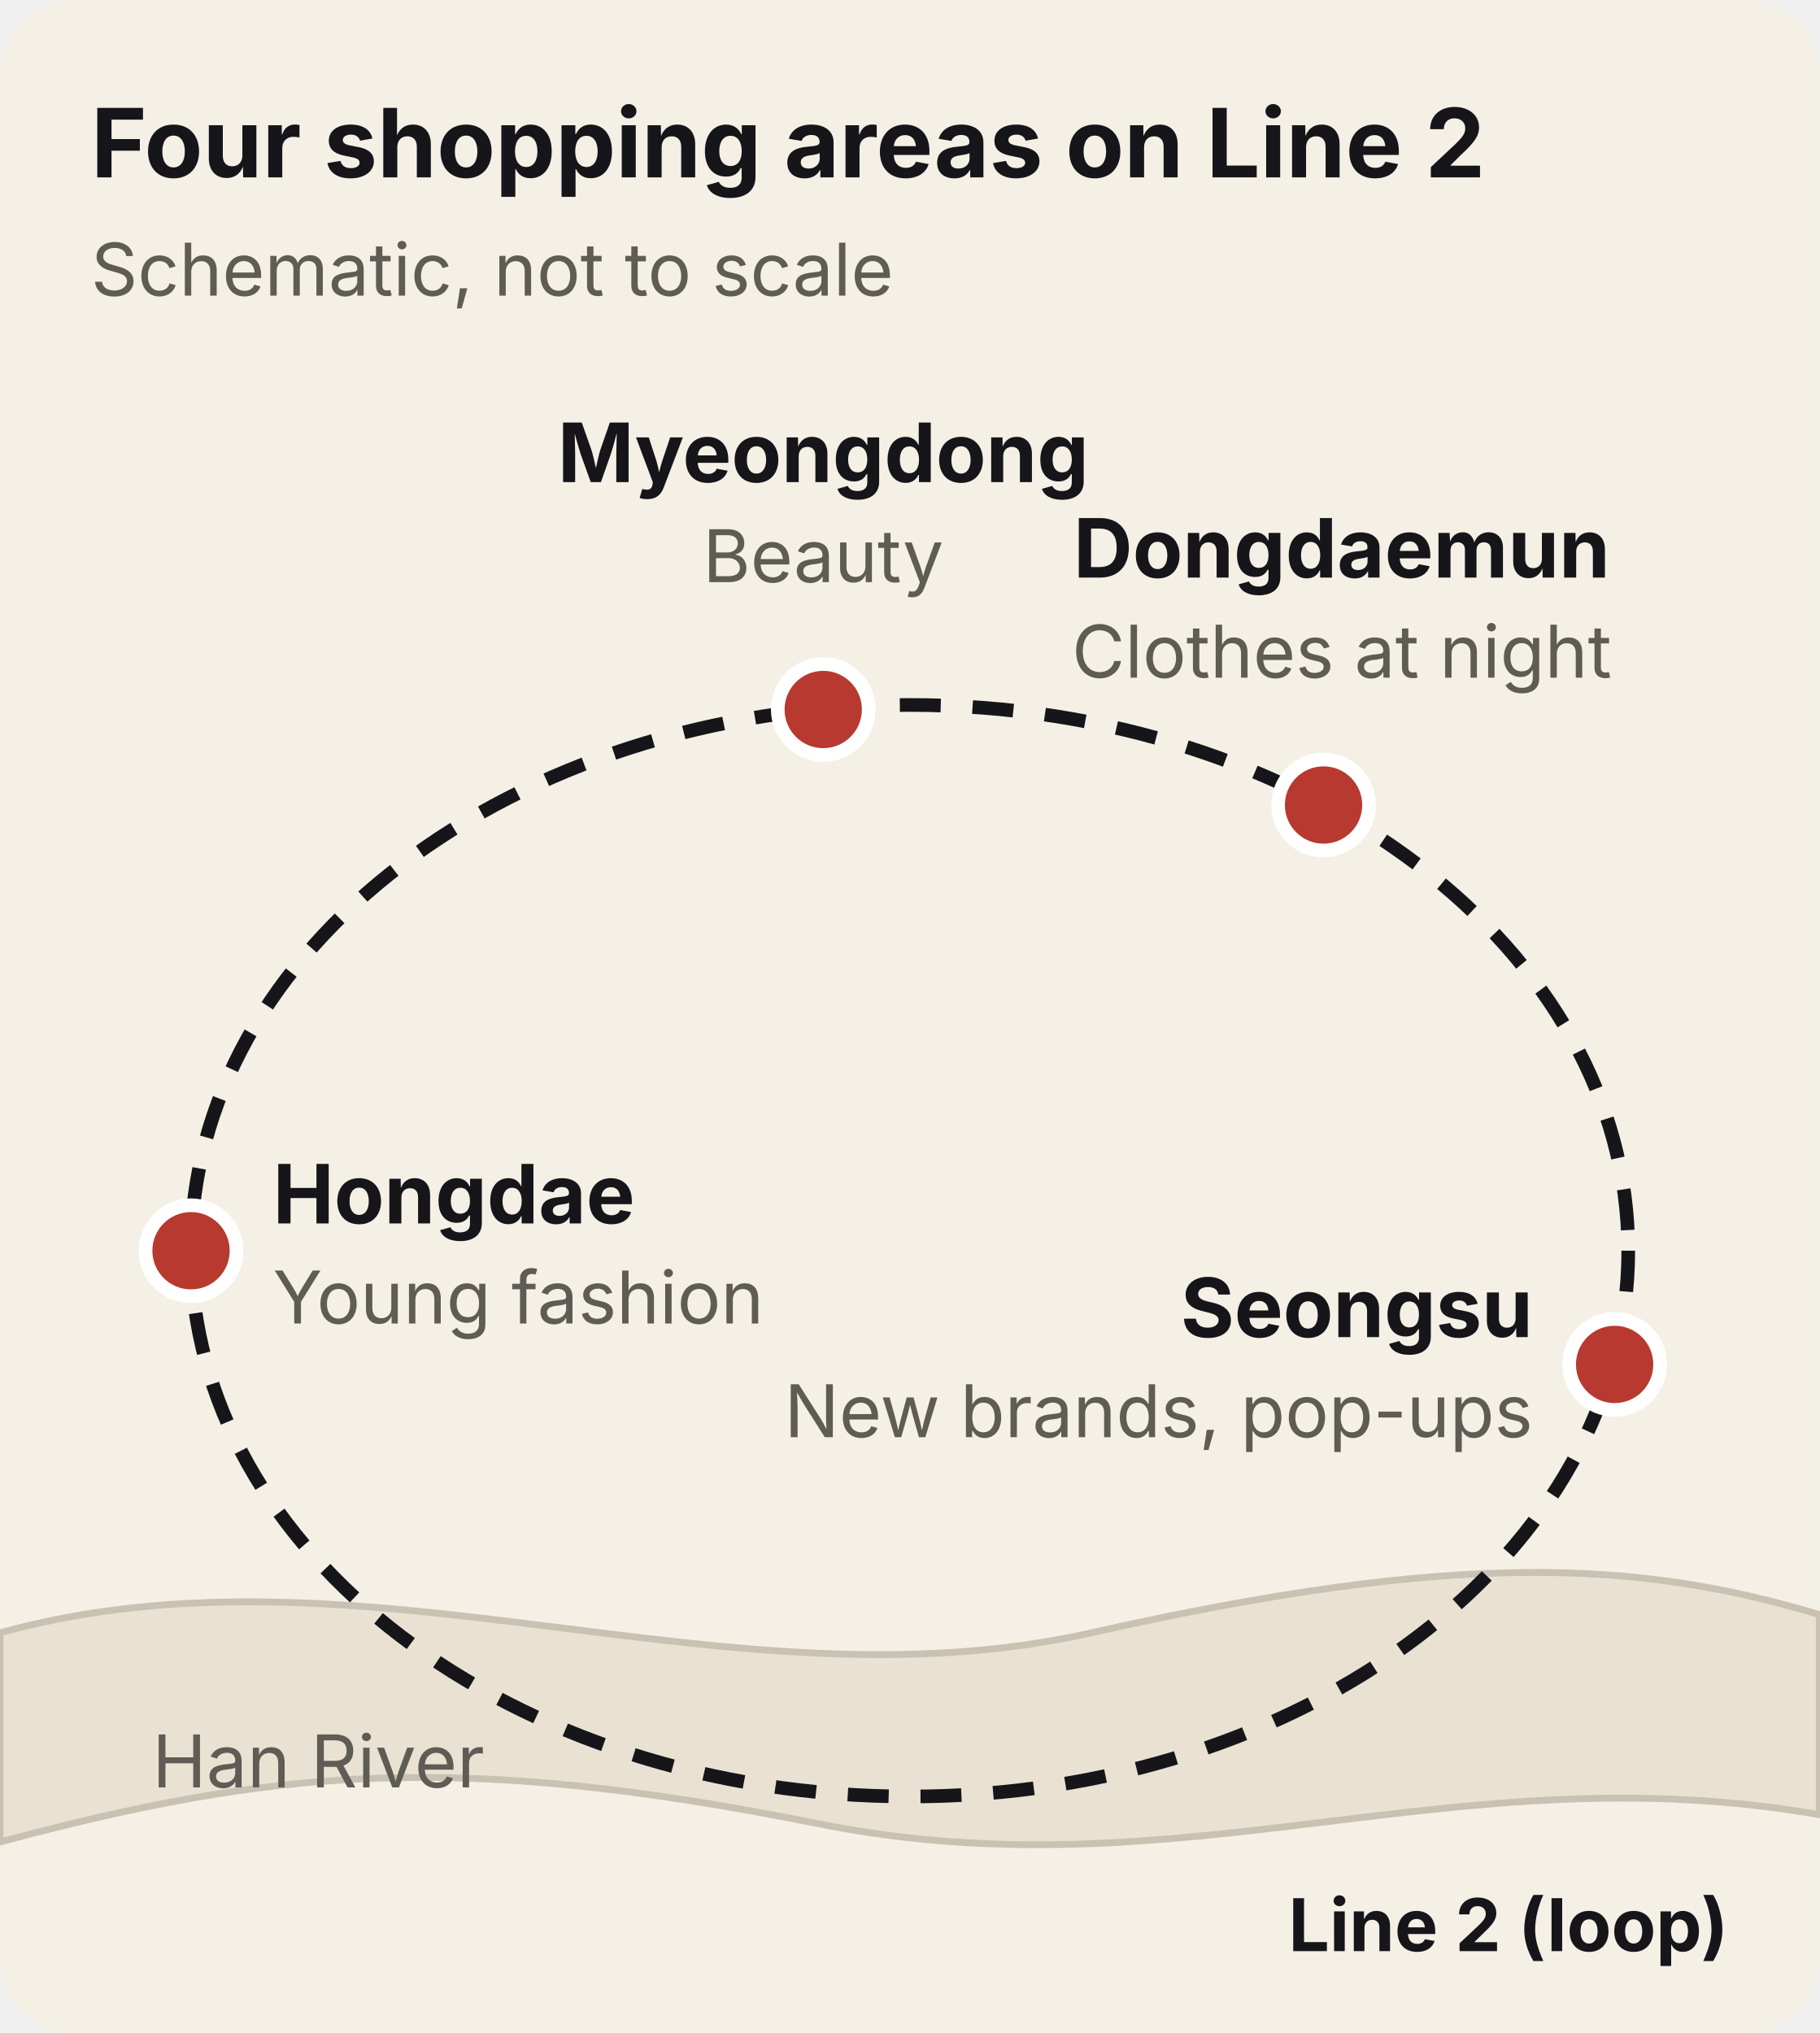
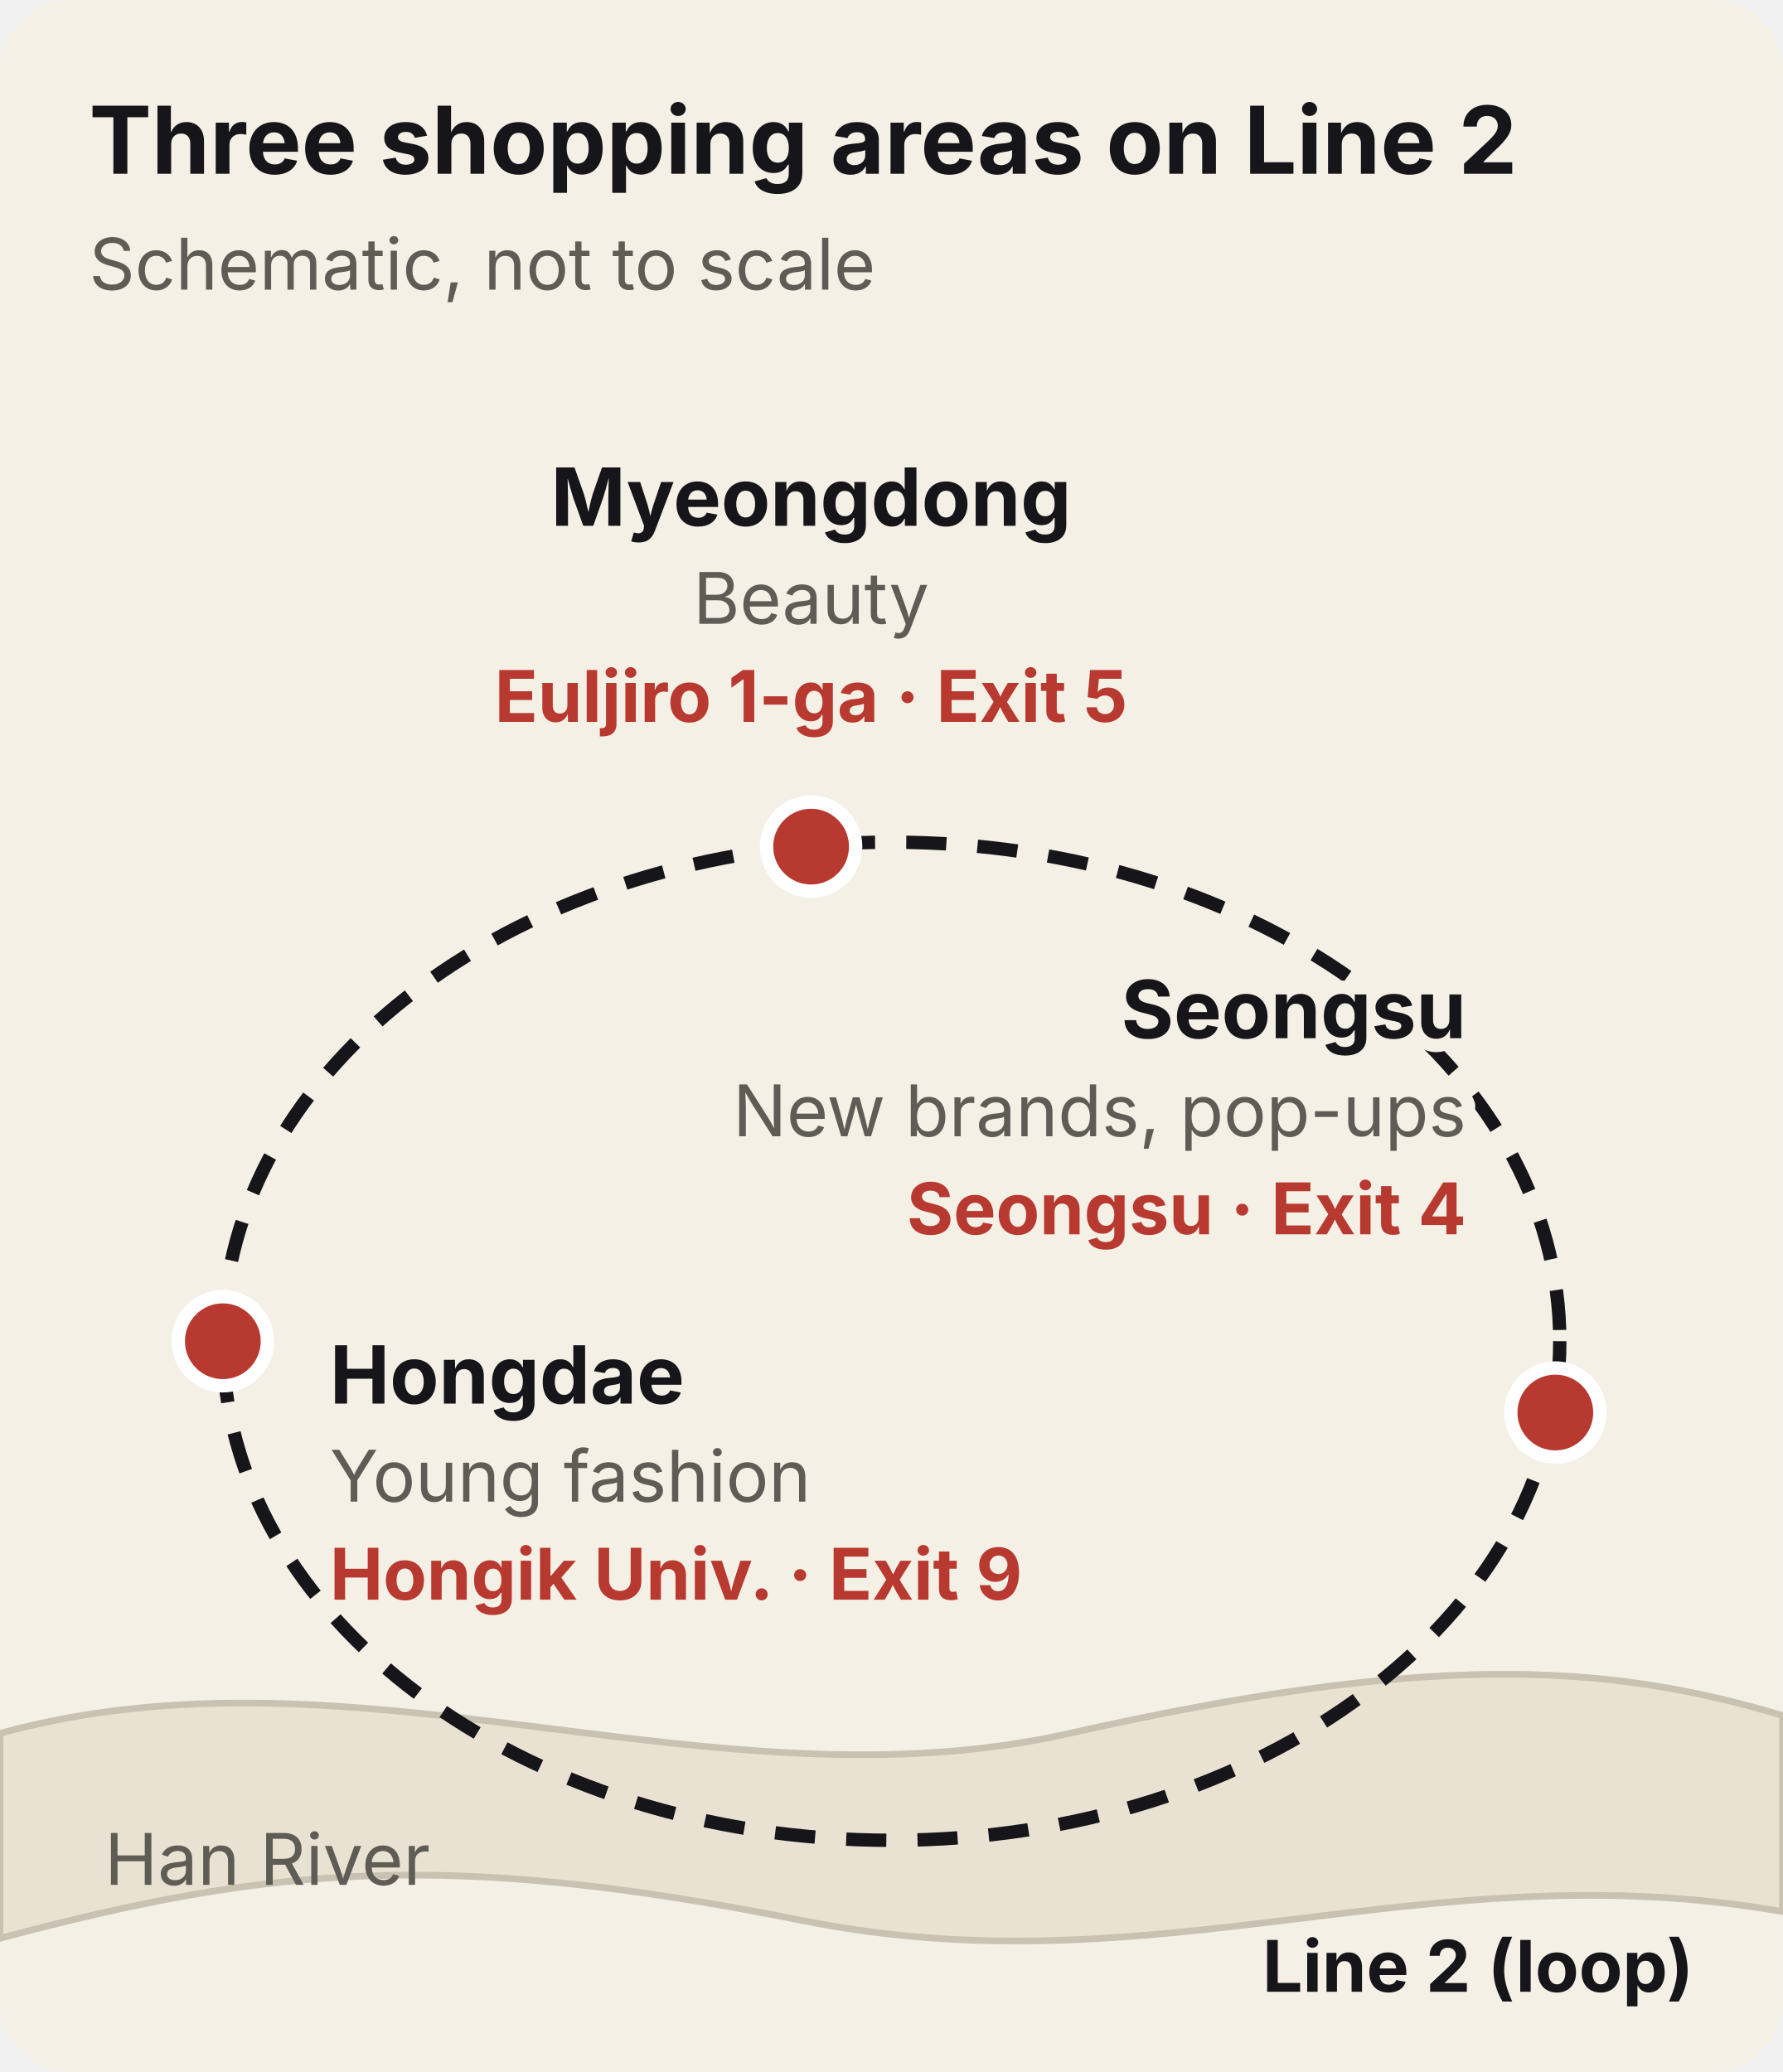
- <svg xmlns="http://www.w3.org/2000/svg" viewBox="0 0 400 447" role="img" aria-label="Four shopping areas on Line 2" font-family="system-ui, -apple-system, &quot;Noto Sans KR&quot;, &quot;Noto Sans JP&quot;, &quot;Noto Sans TC&quot;, sans-serif">
-   <rect width="400" height="447" rx="16" fill="#f4f0e6" />
+ <svg xmlns="http://www.w3.org/2000/svg" viewBox="0 0 400 465" role="img" aria-label="Three shopping areas on Line 2" font-family="system-ui, -apple-system, &quot;Noto Sans KR&quot;, &quot;Noto Sans JP&quot;, &quot;Noto Sans TC&quot;, sans-serif">
+   <rect width="400" height="465" rx="16" fill="#f4f0e6" />
  <defs>
    <marker id="ah" viewBox="0 0 10 10" refX="9" refY="5" markerWidth="7" markerHeight="7" orient="auto-start-reverse">
      <path d="M0,0 L10,5 L0,10 z" fill="#16151a" />
    </marker>
  </defs>
-   <text x="20" y="39" font-size="21" fill="#16151a" font-weight="bold" text-anchor="start">Four shopping areas on Line 2</text>
+   <text x="20" y="39" font-size="21" fill="#16151a" font-weight="bold" text-anchor="start">Three shopping areas on Line 2</text>
  <text x="20" y="65" font-size="16" fill="#5f5b55" text-anchor="start">Schematic, not to scale</text>
-   <path d="M0,359 C80,337 160,377 240,359 S360,343 400,355 L400,399 C320,385 260,417 180,401 S60,389 0,405 Z" fill="#e9e2d3" stroke="#c9c1b2" stroke-width="1.5" />
-   <ellipse cx="200" cy="275" rx="158" ry="120" fill="none" stroke="#16151a" stroke-width="3" stroke-dasharray="9 7" />
-   <circle cx="42" cy="275" r="10" fill="#b8392f" stroke="#ffffff" stroke-width="3" />
-   <circle cx="181" cy="156" r="10" fill="#b8392f" stroke="#ffffff" stroke-width="3" />
-   <circle cx="291" cy="177" r="10" fill="#b8392f" stroke="#ffffff" stroke-width="3" />
-   <circle cx="355" cy="300" r="10" fill="#b8392f" stroke="#ffffff" stroke-width="3" />
-   <text x="60" y="269" font-size="18" fill="#16151a" font-weight="bold" text-anchor="start">Hongdae</text>
-   <text x="60" y="291" font-size="16" fill="#5f5b55" text-anchor="start">Young fashion</text>
-   <text x="181" y="106" font-size="18" fill="#16151a" font-weight="bold" text-anchor="middle">Myeongdong</text>
-   <text x="181" y="128" font-size="16" fill="#5f5b55" text-anchor="middle">Beauty</text>
-   <text x="295" y="127" font-size="18" fill="#16151a" font-weight="bold" text-anchor="middle">Dongdaemun</text>
-   <text x="295" y="149" font-size="16" fill="#5f5b55" text-anchor="middle">Clothes at night</text>
-   <text x="337" y="294" font-size="18" fill="#16151a" font-weight="bold" text-anchor="end">Seongsu</text>
-   <text x="337" y="316" font-size="16" fill="#5f5b55" text-anchor="end">New brands, pop-ups</text>
-   <text x="70" y="393" font-size="16" fill="#5f5b55" text-anchor="middle">Han River</text>
-   <text x="380" y="429" font-size="16" fill="#16151a" font-weight="bold" text-anchor="end">Line 2 (loop)</text>
+   <path d="M0,389 C80,367 160,407 240,389 S360,373 400,385 L400,429 C320,415 260,447 180,431 S60,419 0,435 Z" fill="#e9e2d3" stroke="#c9c1b2" stroke-width="1.5" />
+   <ellipse cx="200" cy="301" rx="150" ry="112" fill="none" stroke="#16151a" stroke-width="3" stroke-dasharray="9 7" />
+   <circle cx="50" cy="301" r="10" fill="#b8392f" stroke="#ffffff" stroke-width="3" />
+   <circle cx="182" cy="190" r="10" fill="#b8392f" stroke="#ffffff" stroke-width="3" />
+   <circle cx="349" cy="317" r="10" fill="#b8392f" stroke="#ffffff" stroke-width="3" />
+   <g stroke="#f4f0e6" stroke-width="6" stroke-linejoin="round" paint-order="stroke">
+     <text x="182" y="118" font-size="18" fill="#16151a" font-weight="bold" text-anchor="middle">Myeongdong</text>
+     <text x="182" y="140" font-size="16" fill="#5f5b55" text-anchor="middle">Beauty</text>
+     <text x="182" y="162" font-size="16" fill="#b8392f" font-weight="bold" text-anchor="middle">Euljiro 1-ga · Exit 5</text>
+   </g>
+   <g stroke="#f4f0e6" stroke-width="6" stroke-linejoin="round" paint-order="stroke">
+     <text x="74" y="315" font-size="18" fill="#16151a" font-weight="bold" text-anchor="start">Hongdae</text>
+     <text x="74" y="337" font-size="16" fill="#5f5b55" text-anchor="start">Young fashion</text>
+     <text x="74" y="359" font-size="16" fill="#b8392f" font-weight="bold" text-anchor="start">Hongik Univ. · Exit 9</text>
+   </g>
+   <g stroke="#f4f0e6" stroke-width="6" stroke-linejoin="round" paint-order="stroke">
+     <text x="329" y="233" font-size="18" fill="#16151a" font-weight="bold" text-anchor="end">Seongsu</text>
+     <text x="329" y="255" font-size="16" fill="#5f5b55" text-anchor="end">New brands, pop-ups</text>
+     <text x="329" y="277" font-size="16" fill="#b8392f" font-weight="bold" text-anchor="end">Seongsu · Exit 4</text>
+   </g>
+   <text x="60" y="423" font-size="16" fill="#5f5b55" text-anchor="middle">Han River</text>
+   <text x="380" y="447" font-size="16" fill="#16151a" font-weight="bold" text-anchor="end">Line 2 (loop)</text>
</svg>
